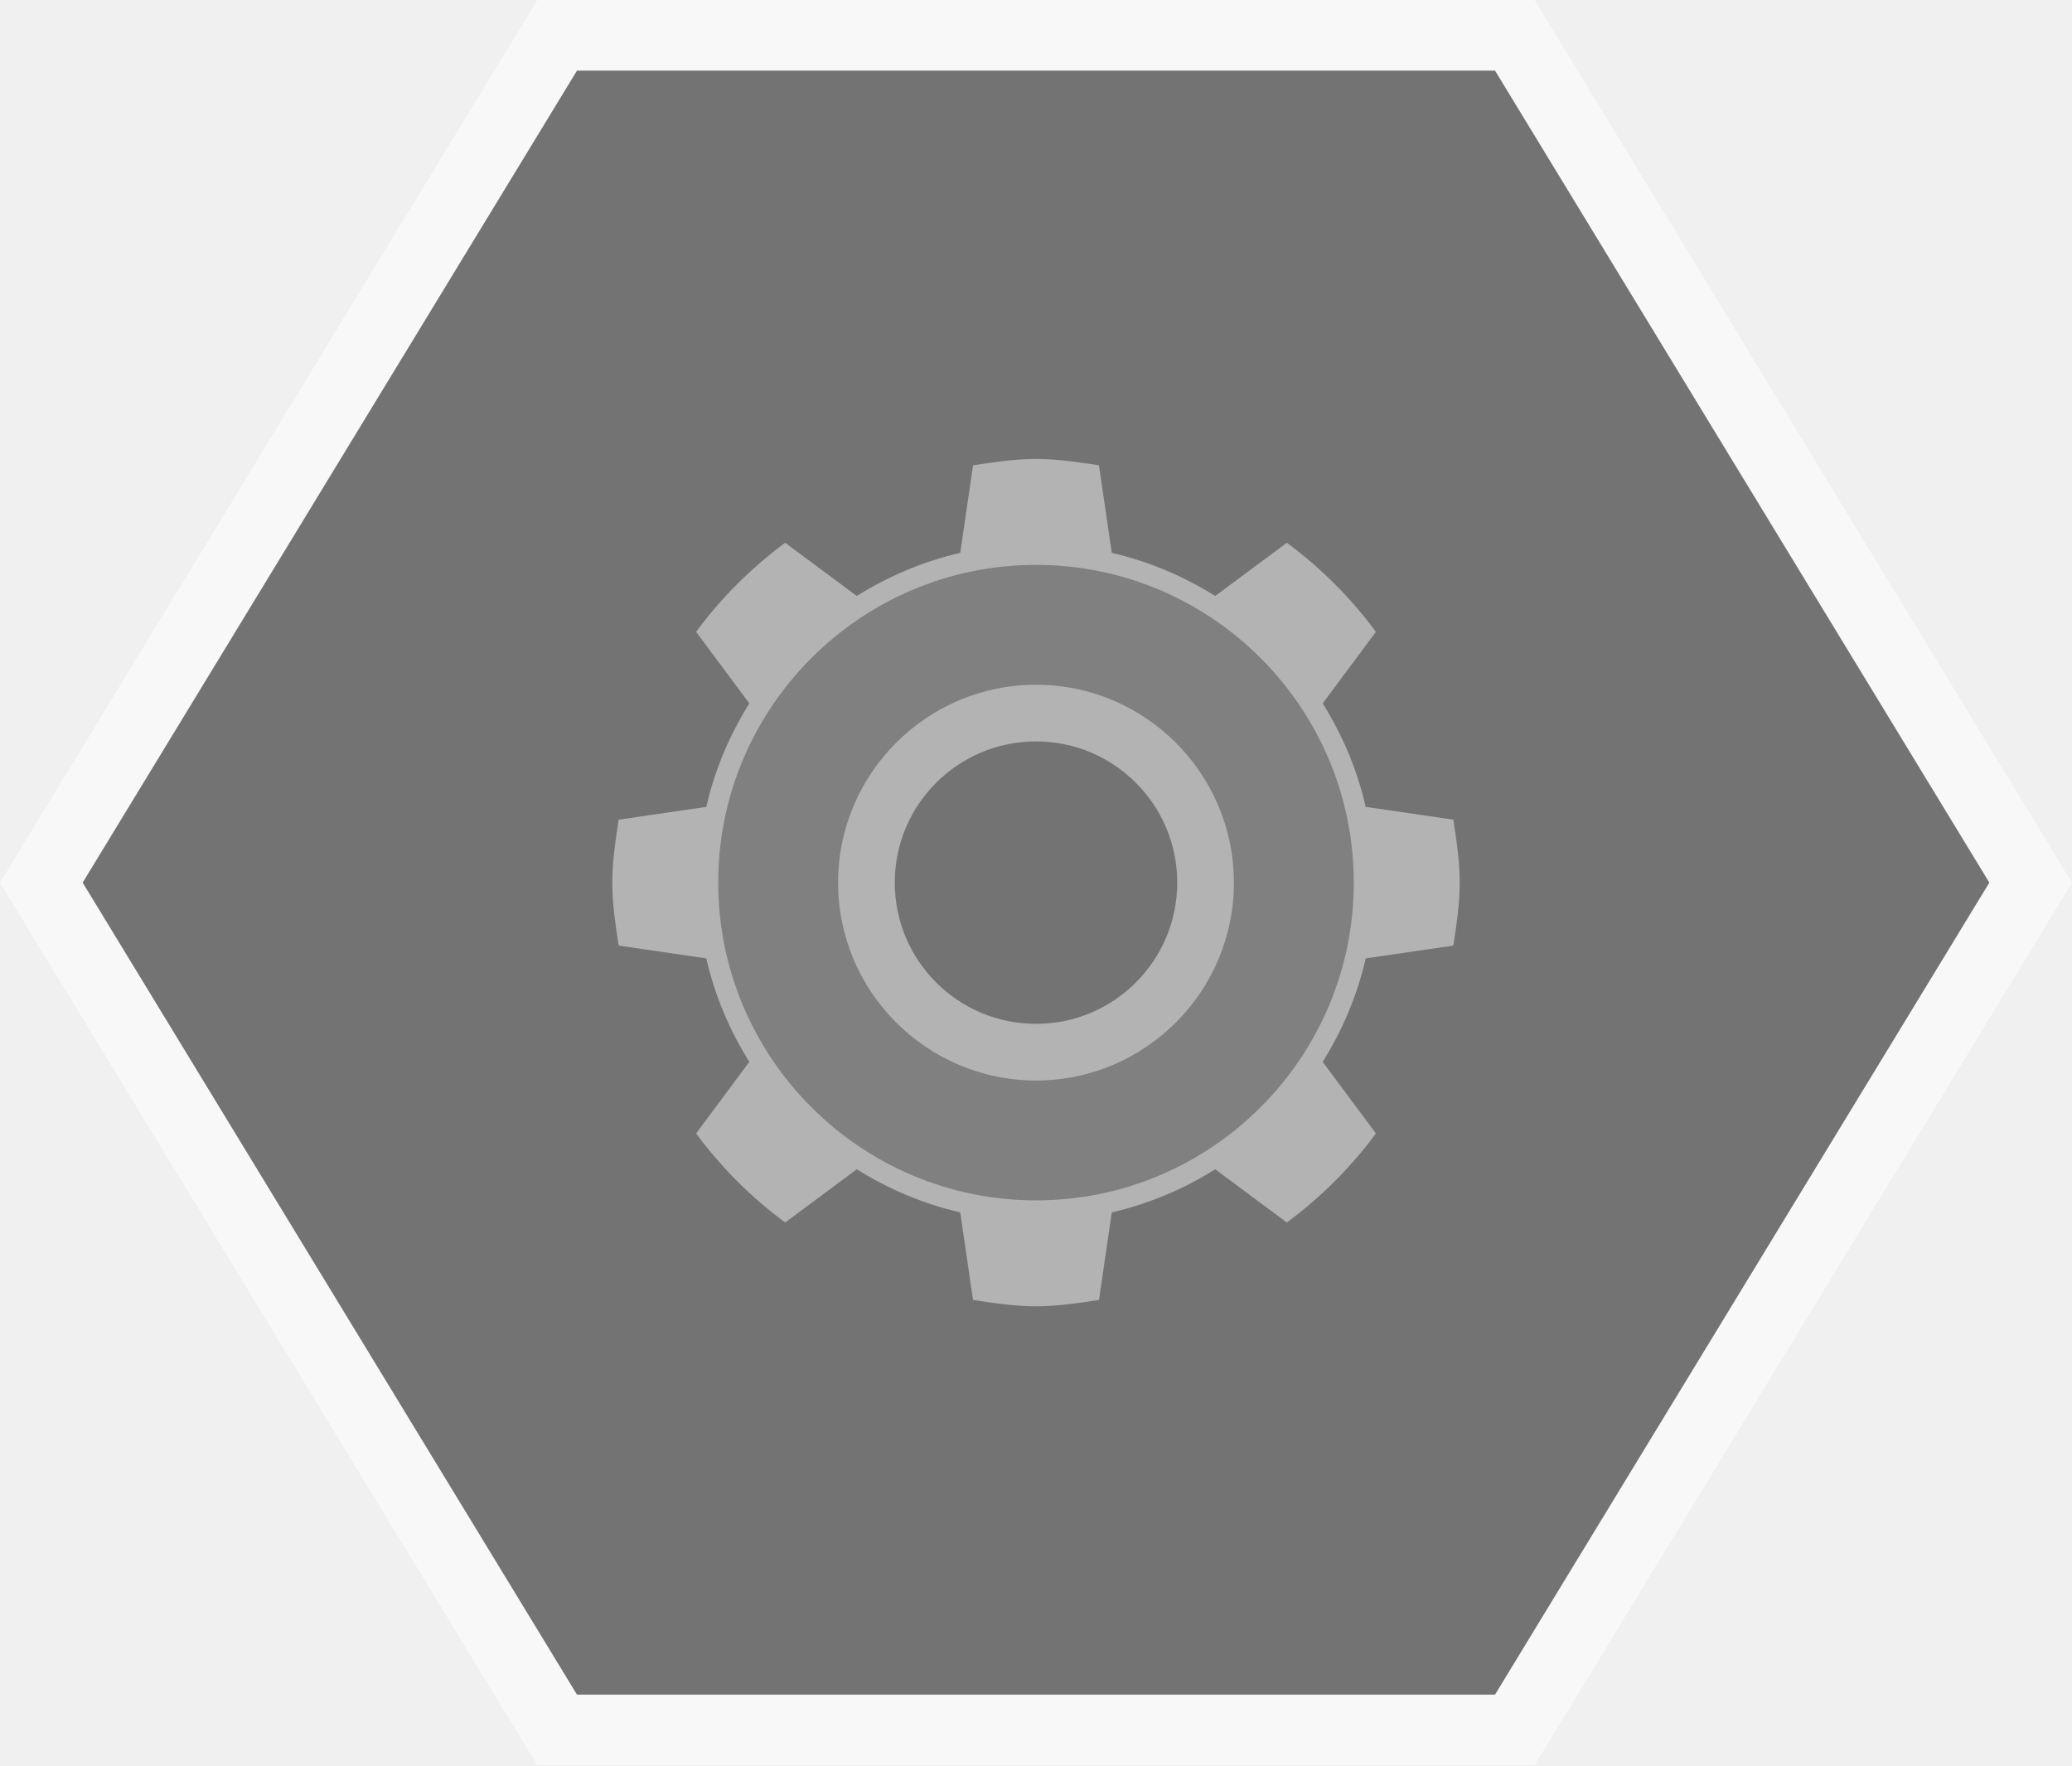
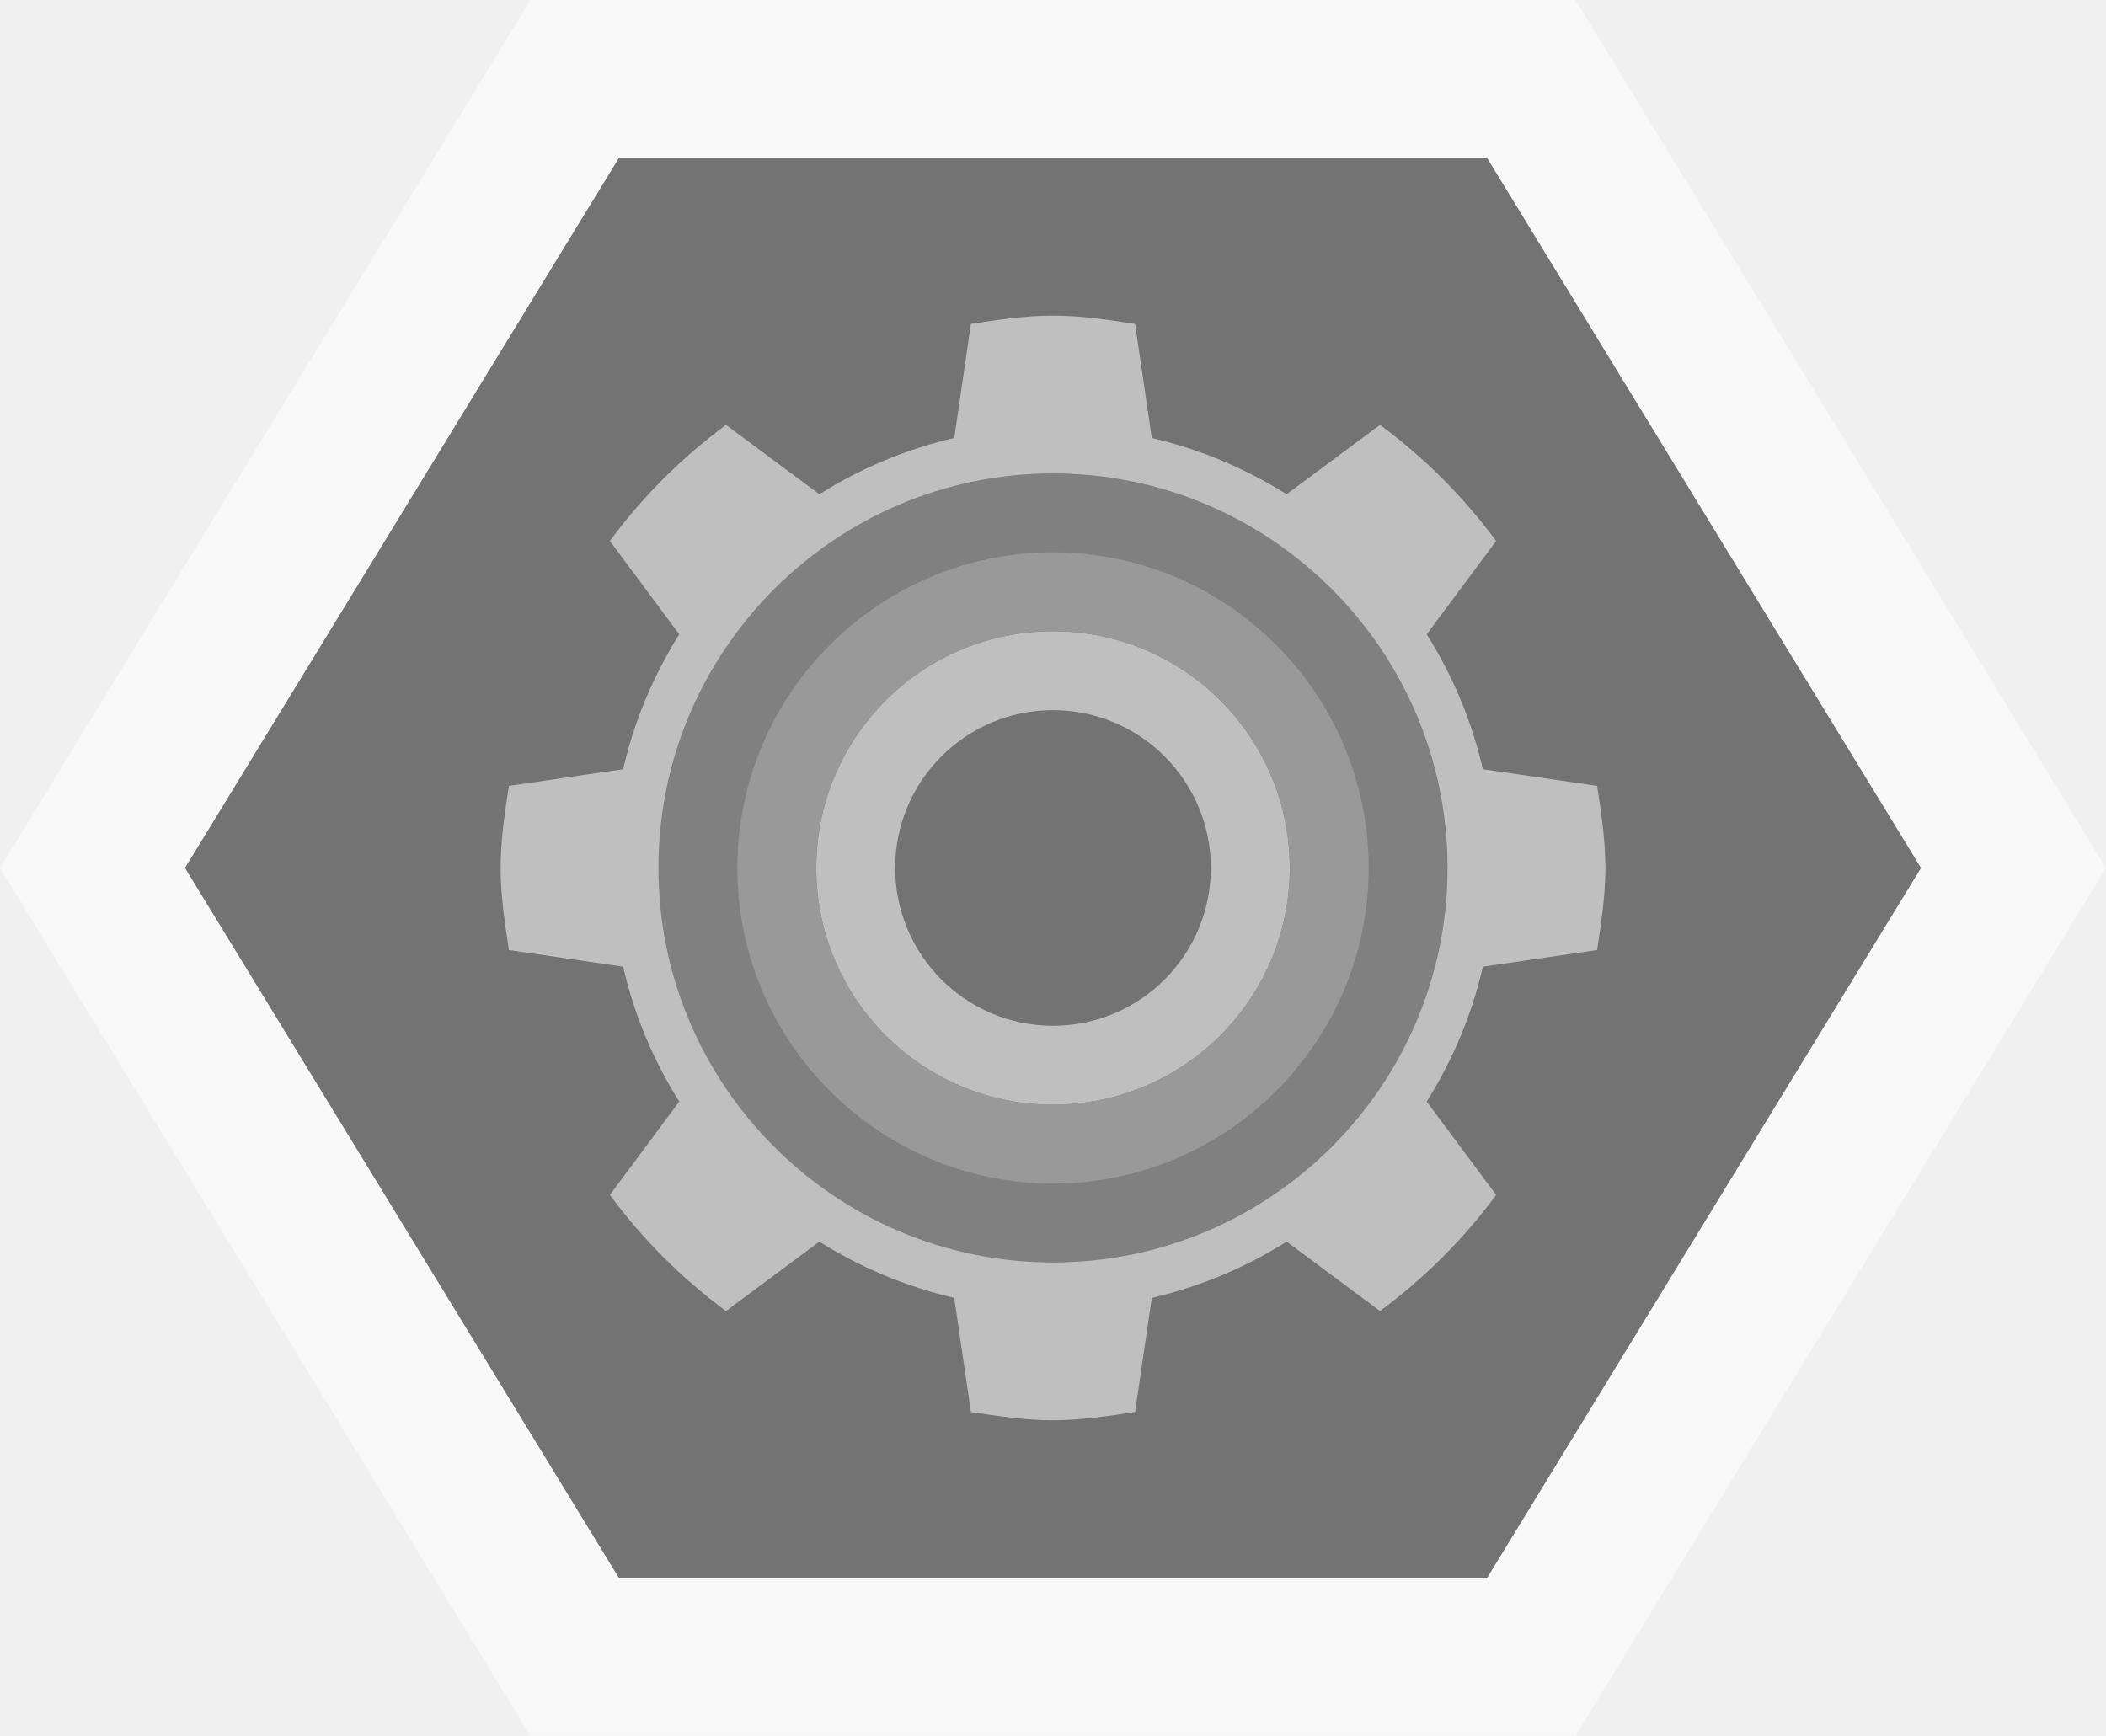
- <svg xmlns="http://www.w3.org/2000/svg" viewBox="0 0 312.974 266.667" height="266.667" width="312.974" xml:space="preserve" id="svg2" version="1.1">
+ <svg xmlns="http://www.w3.org/2000/svg" viewBox="0 0 142.335 117.333" height="117.333" width="142.335" xml:space="preserve" id="svg2" version="1.1">
  <defs id="defs6">
    <clipPath id="clipPath18" clipPathUnits="userSpaceOnUse">
      <path id="path16" d="M 0,256 H 256 V 0 H 0 Z" />
    </clipPath>
    <clipPath id="clipPath26" clipPathUnits="userSpaceOnUse">
-       <path id="path24" d="M 10.634,228 H 245.365 V 28 H 10.634 Z" />
+       <path id="path24" d="M 74.624,172 H 181.376 V 84 H 74.624 Z" />
    </clipPath>
    <clipPath id="clipPath46" clipPathUnits="userSpaceOnUse">
      <path id="path44" d="M 0,256 H 256 V 0 H 0 Z" />
    </clipPath>
  </defs>
-   <g id="g22" transform="matrix(1.333333,0,0,-1.333333,-14.17933,304)" />
-   <g id="g34" transform="matrix(1.333333,0,0,-1.333333,-14.17933,304)">
-     <g style="opacity:0.5" id="g32" clip-path="url(#clipPath26)">
-       <g id="g30" transform="translate(184.4961,228)">
-         <path id="path28" style="fill:#ffffff;fill-opacity:1;fill-rule:nonzero;stroke:none" d="m 0,0 h -4.496 -104 -4.496 l -2.338,-3.84 -56,-92 -2.532,-4.16 2.532,-4.159 56,-92 2.338,-3.841 h 4.496 104 H 0 l 2.338,3.841 56,92 2.531,4.159 -2.531,4.16 -56,92 z" />
+   <g transform="matrix(1.333333,0,0,-1.333333,-99.4992,229.3333)" id="g10">
+     <g id="g12">
+       <g clip-path="url(#clipPath18)" id="g14">
+         <g id="g20">
+           <g id="g22" />
+           <g id="g34">
+             <g style="opacity:0.5" id="g32" clip-path="url(#clipPath26)">
+               <g id="g30" transform="translate(154.4863,172)">
+                 <path id="path28" style="fill:#ffffff;fill-opacity:1;fill-rule:nonzero;stroke:none" d="m 0,0 h -4.486 -44 -4.487 l -2.34,-3.829 -22,-36 -2.549,-4.171 2.549,-4.172 22,-36 2.34,-3.828 h 4.487 44 H 0 l 2.34,3.828 22,36 2.55,4.172 -2.55,4.171 -22,36 z" />
+               </g>
+             </g>
+           </g>
+         </g>
+       </g>
+     </g>
+     <g transform="translate(150,164)" id="g36">
+       <path id="path38" style="fill:#737373;fill-opacity:1;fill-rule:nonzero;stroke:none" d="m 0,0 h -44 l -22,-36 22,-36 H 0 l 22,36 z" />
+     </g>
+     <g id="g40">
+       <g clip-path="url(#clipPath46)" id="g42">
+         <g transform="translate(155.5801,123.8389)" id="g48">
+           <path id="path50" style="fill:#bfbfbf;fill-opacity:1;fill-rule:nonzero;stroke:none" d="M 0,0 C 0.207,1.367 0.42,2.733 0.42,4.161 0.42,5.589 0.207,6.956 0,8.322 l -5.79,0.845 c -0.566,2.464 -1.54,4.761 -2.846,6.838 l 3.518,4.732 c -1.658,2.246 -3.635,4.222 -5.886,5.886 l -4.732,-3.517 c -2.077,1.299 -4.368,2.279 -6.837,2.851 l -0.846,5.784 c -1.367,0.207 -2.733,0.42 -4.161,0.42 -1.428,0 -2.795,-0.213 -4.161,-0.42 l -0.845,-5.784 c -2.464,-0.572 -4.761,-1.546 -6.838,-2.851 l -4.732,3.517 c -2.246,-1.664 -4.228,-3.635 -5.886,-5.886 l 3.517,-4.732 c -1.299,-2.077 -2.279,-4.368 -2.845,-6.838 l -5.79,-0.845 c -0.207,-1.366 -0.42,-2.733 -0.42,-4.161 0,-1.428 0.213,-2.794 0.42,-4.161 l 5.79,-0.846 c 0.566,-2.464 1.54,-4.759 2.845,-6.837 l -3.517,-4.732 c 1.658,-2.245 3.635,-4.223 5.886,-5.886 l 4.732,3.518 c 2.077,-1.3 4.368,-2.279 6.838,-2.851 l 0.845,-5.785 c 1.366,-0.207 2.733,-0.42 4.161,-0.42 1.428,0 2.794,0.213 4.161,0.42 l 0.846,5.785 c 2.464,0.572 4.76,1.545 6.837,2.851 l 4.732,-3.518 c 2.245,1.663 4.228,3.635 5.886,5.886 l -3.518,4.732 c 1.3,2.078 2.28,4.369 2.846,6.837 z" />
+         </g>
+         <g transform="translate(128,148)" id="g52">
+           <path id="path54" style="fill:#808080;fill-opacity:1;fill-rule:nonzero;stroke:none" d="m 0,0 c -11.028,0 -20,-8.972 -20,-20 0,-11.028 8.972,-20 20,-20 11.028,0 20,8.972 20,20 C 20,-8.972 11.028,0 0,0 m 0,-8 c 6.624,0 12,-5.376 12,-12 0,-6.624 -5.376,-12 -12,-12 -6.624,0 -12,5.376 -12,12 0,6.624 5.376,12 12,12" />
+         </g>
+         <g transform="translate(128,120)" id="g56">
+           <path id="path58" style="fill:#737373;fill-opacity:1;fill-rule:nonzero;stroke:none" d="m 0,0 c -4.416,0 -8,3.584 -8,8 0,4.416 3.584,8 8,8 C 4.416,16 8,12.416 8,8 8,3.584 4.416,0 0,0" />
+         </g>
+         <g transform="translate(128,144)" id="g60">
+           <path id="path62" style="fill:#999999;fill-opacity:1;fill-rule:nonzero;stroke:none" d="m 0,0 c -8.822,0 -16,-7.178 -16,-16 0,-8.822 7.178,-16 16,-16 8.822,0 16,7.178 16,16 C 16,-7.178 8.822,0 0,0 m 0,-4 c 6.624,0 12,-5.376 12,-12 0,-6.624 -5.376,-12 -12,-12 -6.624,0 -12,5.376 -12,12 0,6.624 5.376,12 12,12" />
+         </g>
      </g>
    </g>
  </g>
-   <path id="path38" style="fill:#737373;fill-opacity:1;fill-rule:nonzero;stroke:none;stroke-width:1.333" d="M 225.821,10.667 H 87.154 L 12.487,133.333 87.154,256 H 225.821 l 74.667,-122.667 z" />
-   <path id="path50" style="fill:#b3b3b3;fill-opacity:1;fill-rule:nonzero;stroke:none;stroke-width:1.333" d="m 219.528,142.844 c 0.472,-3.124 0.96,-6.247 0.96,-9.511 0,-3.264 -0.488,-6.387 -0.96,-9.511 l -13.236,-1.932 c -1.292,-5.632 -3.519,-10.88 -6.503,-15.629 l 8.04,-10.816 c -3.789,-5.132 -8.308,-9.651 -13.453,-13.452 l -10.817,8.039 c -4.748,-2.971 -9.983,-5.211 -15.628,-6.516 l -1.932,-13.223 c -3.124,-0.473 -6.247,-0.96 -9.511,-0.96 -3.265,0 -6.388,0.487 -9.511,0.96 l -1.933,13.223 c -5.631,1.305 -10.879,3.533 -15.628,6.516 l -10.816,-8.039 c -5.133,3.801 -9.664,8.307 -13.453,13.452 l 8.039,10.816 c -2.969,4.749 -5.209,9.984 -6.503,15.629 l -13.235,1.932 c -0.475,3.124 -0.96,6.247 -0.96,9.511 0,3.264 0.485,6.387 0.96,9.511 l 13.235,1.932 c 1.293,5.633 3.52,10.88 6.503,15.629 l -8.039,10.816 c 3.789,5.133 8.307,9.651 13.453,13.453 l 10.816,-8.039 c 4.749,2.969 9.984,5.209 15.628,6.515 l 1.933,13.223 c 3.123,0.473 6.247,0.96 9.511,0.96 3.264,0 6.387,-0.487 9.511,-0.96 l 1.932,-13.223 c 5.632,-1.305 10.88,-3.532 15.628,-6.515 l 10.817,8.039 c 5.132,-3.803 9.664,-8.307 13.453,-13.453 l -8.04,-10.816 c 2.971,-4.749 5.211,-9.983 6.503,-15.629 z" />
-   <path id="path58" style="fill:#808080;fill-opacity:1;fill-rule:nonzero;stroke:none;stroke-width:1.333;font-variant-east_asian:normal;opacity:1;vector-effect:none;stroke-linecap:butt;stroke-linejoin:miter;stroke-miterlimit:4;stroke-dasharray:none;stroke-dashoffset:0;stroke-opacity:1" d="m 156.487,85.333 c -26.468,0 -48,21.532 -48,48 0,26.468 21.532,48 48,48 26.468,0 48,-21.532 48,-48 0,-26.468 -21.532,-48 -48,-48 m 0,20.293 c 15.295,0 27.707,12.412 27.707,27.707 0,15.295 -12.412,27.707 -27.707,27.707 -15.295,0 -27.707,-12.412 -27.707,-27.707 0,-15.295 12.412,-27.707 27.707,-27.707" />
-   <path id="path70" style="fill:#737373;fill-opacity:1;fill-rule:nonzero;stroke:none;stroke-width:1.333" d="m 177.821,133.333 c 0,11.783 -9.551,21.333 -21.333,21.333 -11.781,0 -21.333,-9.551 -21.333,-21.333 0,-11.781 9.552,-21.333 21.333,-21.333 11.783,0 21.333,9.552 21.333,21.333" />
-   <path id="path66" style="fill:#b3b3b3;fill-opacity:1;fill-rule:nonzero;stroke:none;stroke-width:1.333" d="m 156.487,103.44 c -16.483,0 -29.893,13.411 -29.893,29.893 0,16.483 13.411,29.893 29.893,29.893 16.483,0 29.893,-13.411 29.893,-29.893 0,-16.483 -13.411,-29.893 -29.893,-29.893 m 0,3.819 c 14.393,0 26.075,11.681 26.075,26.075 0,14.393 -11.681,26.075 -26.075,26.075 -14.392,0 -26.075,-11.681 -26.075,-26.075 0,-14.393 11.683,-26.075 26.075,-26.075" />
</svg>
